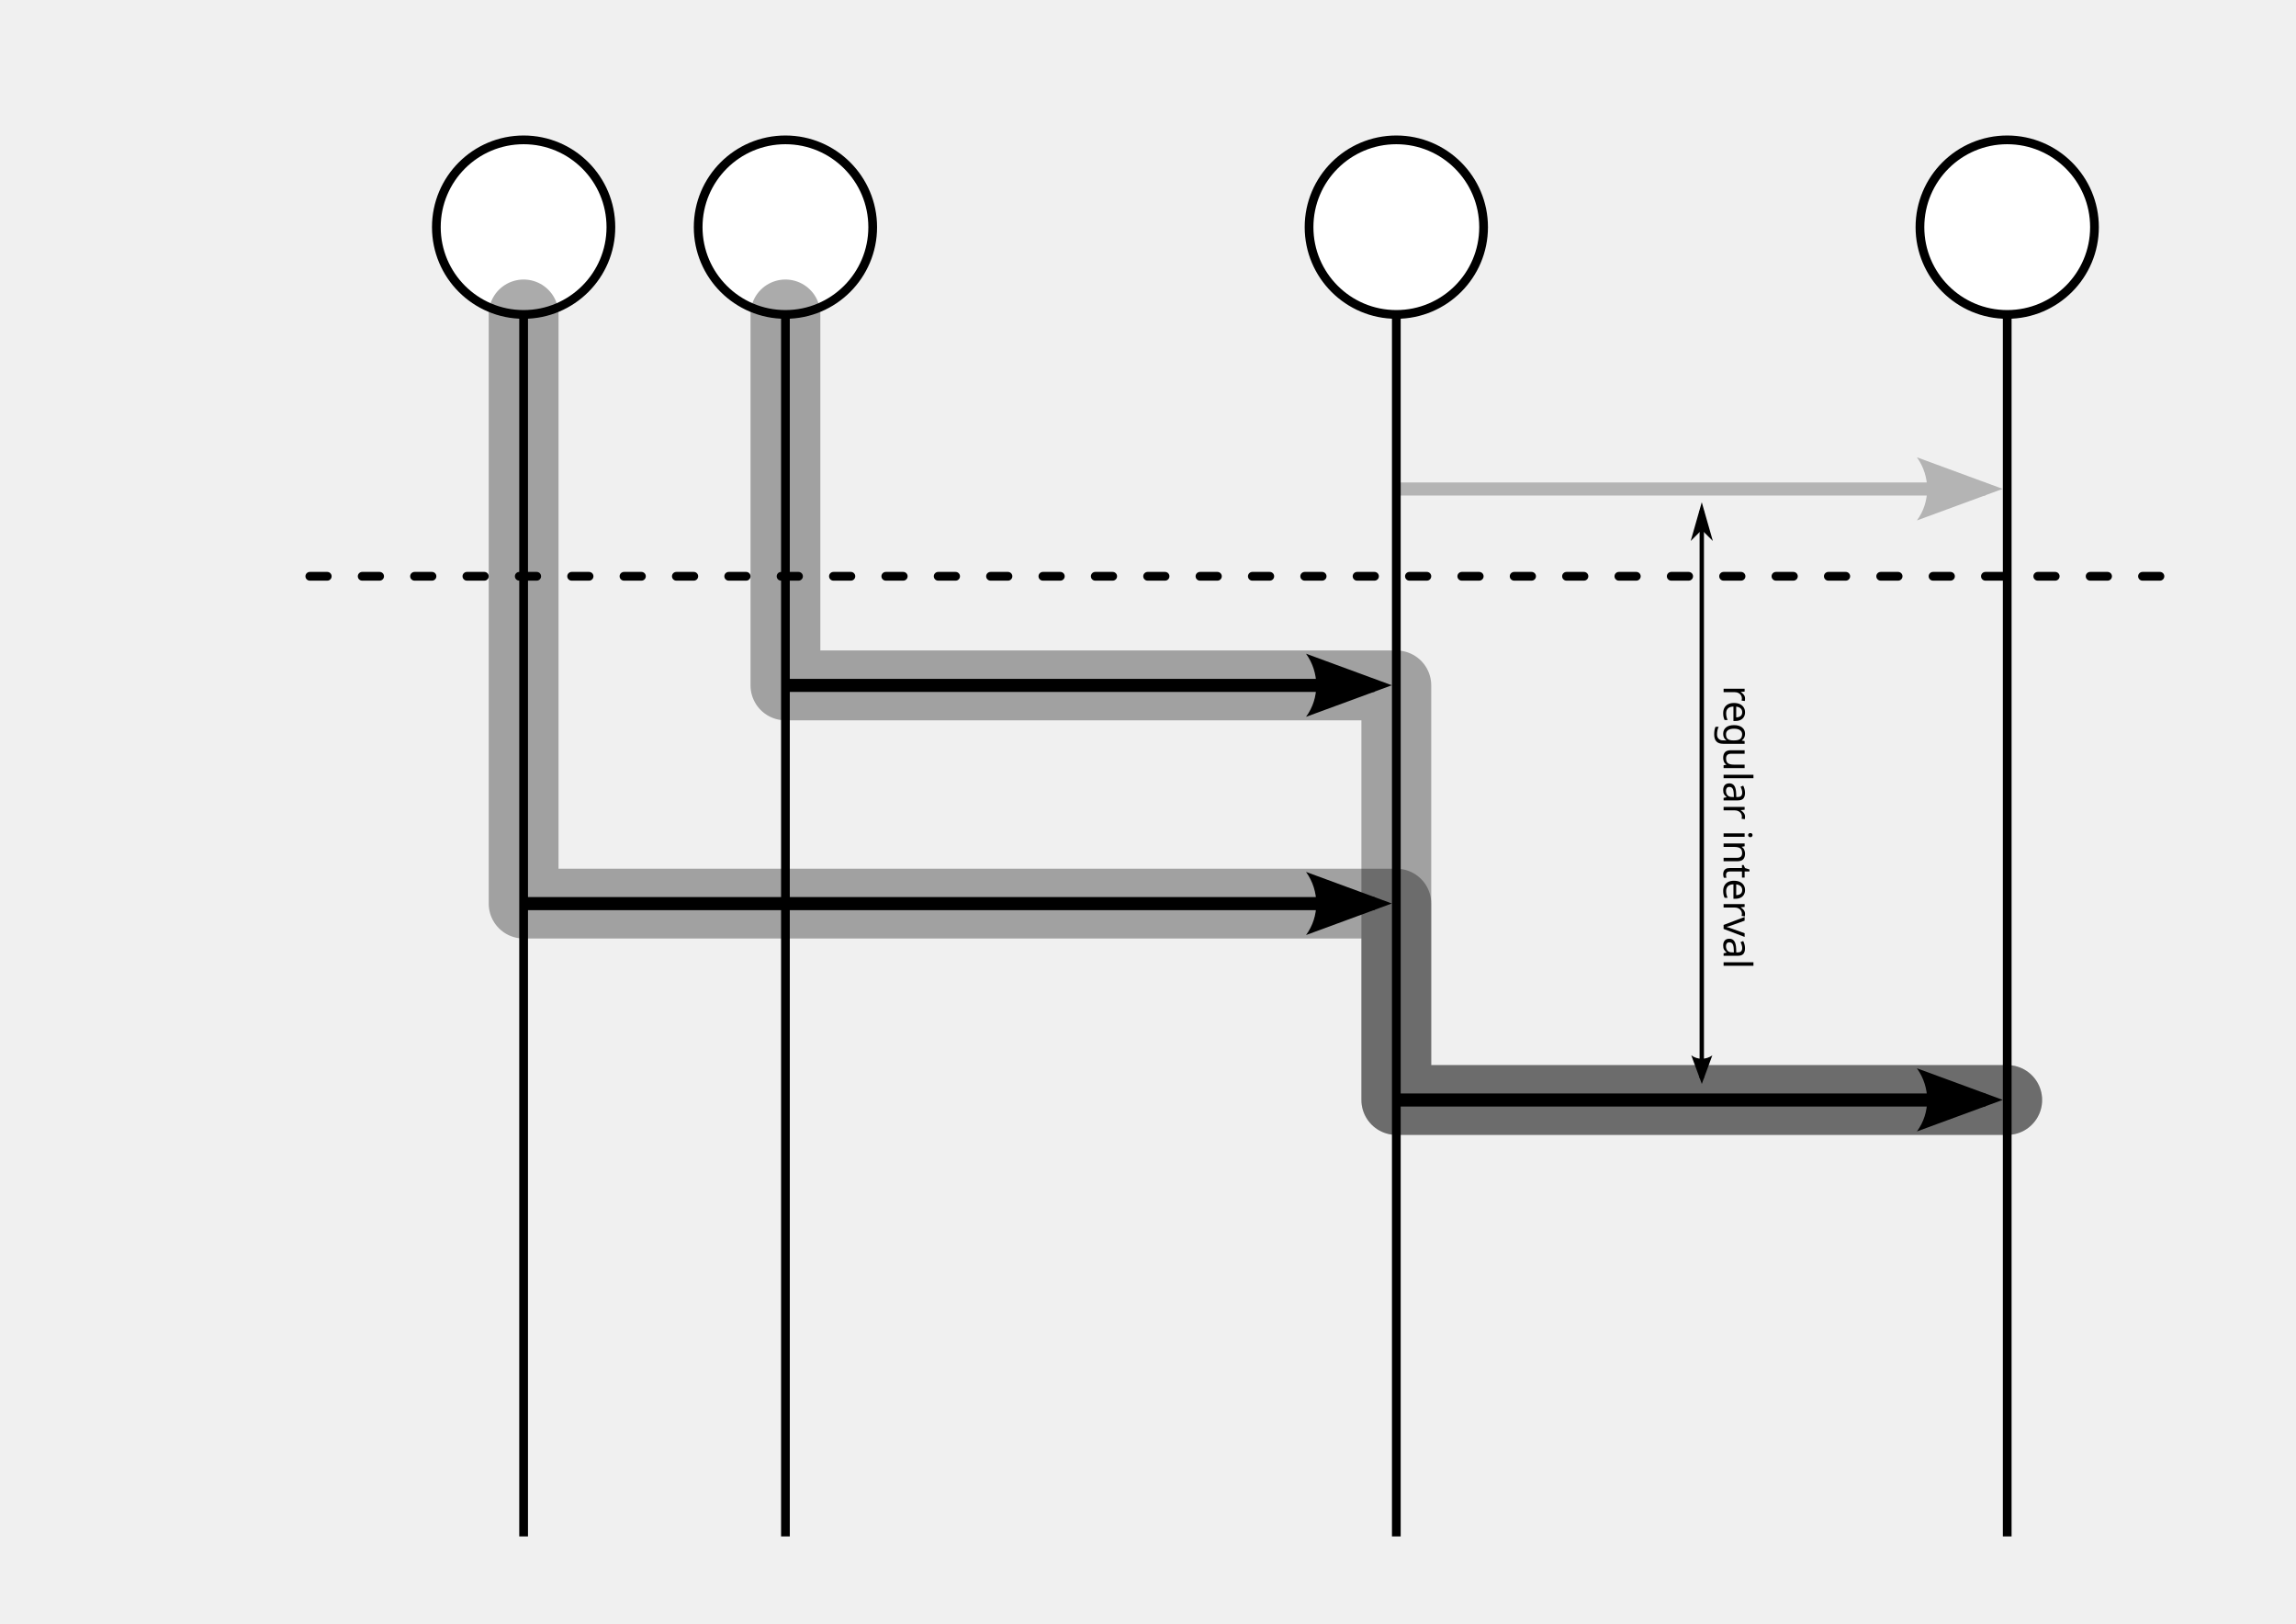
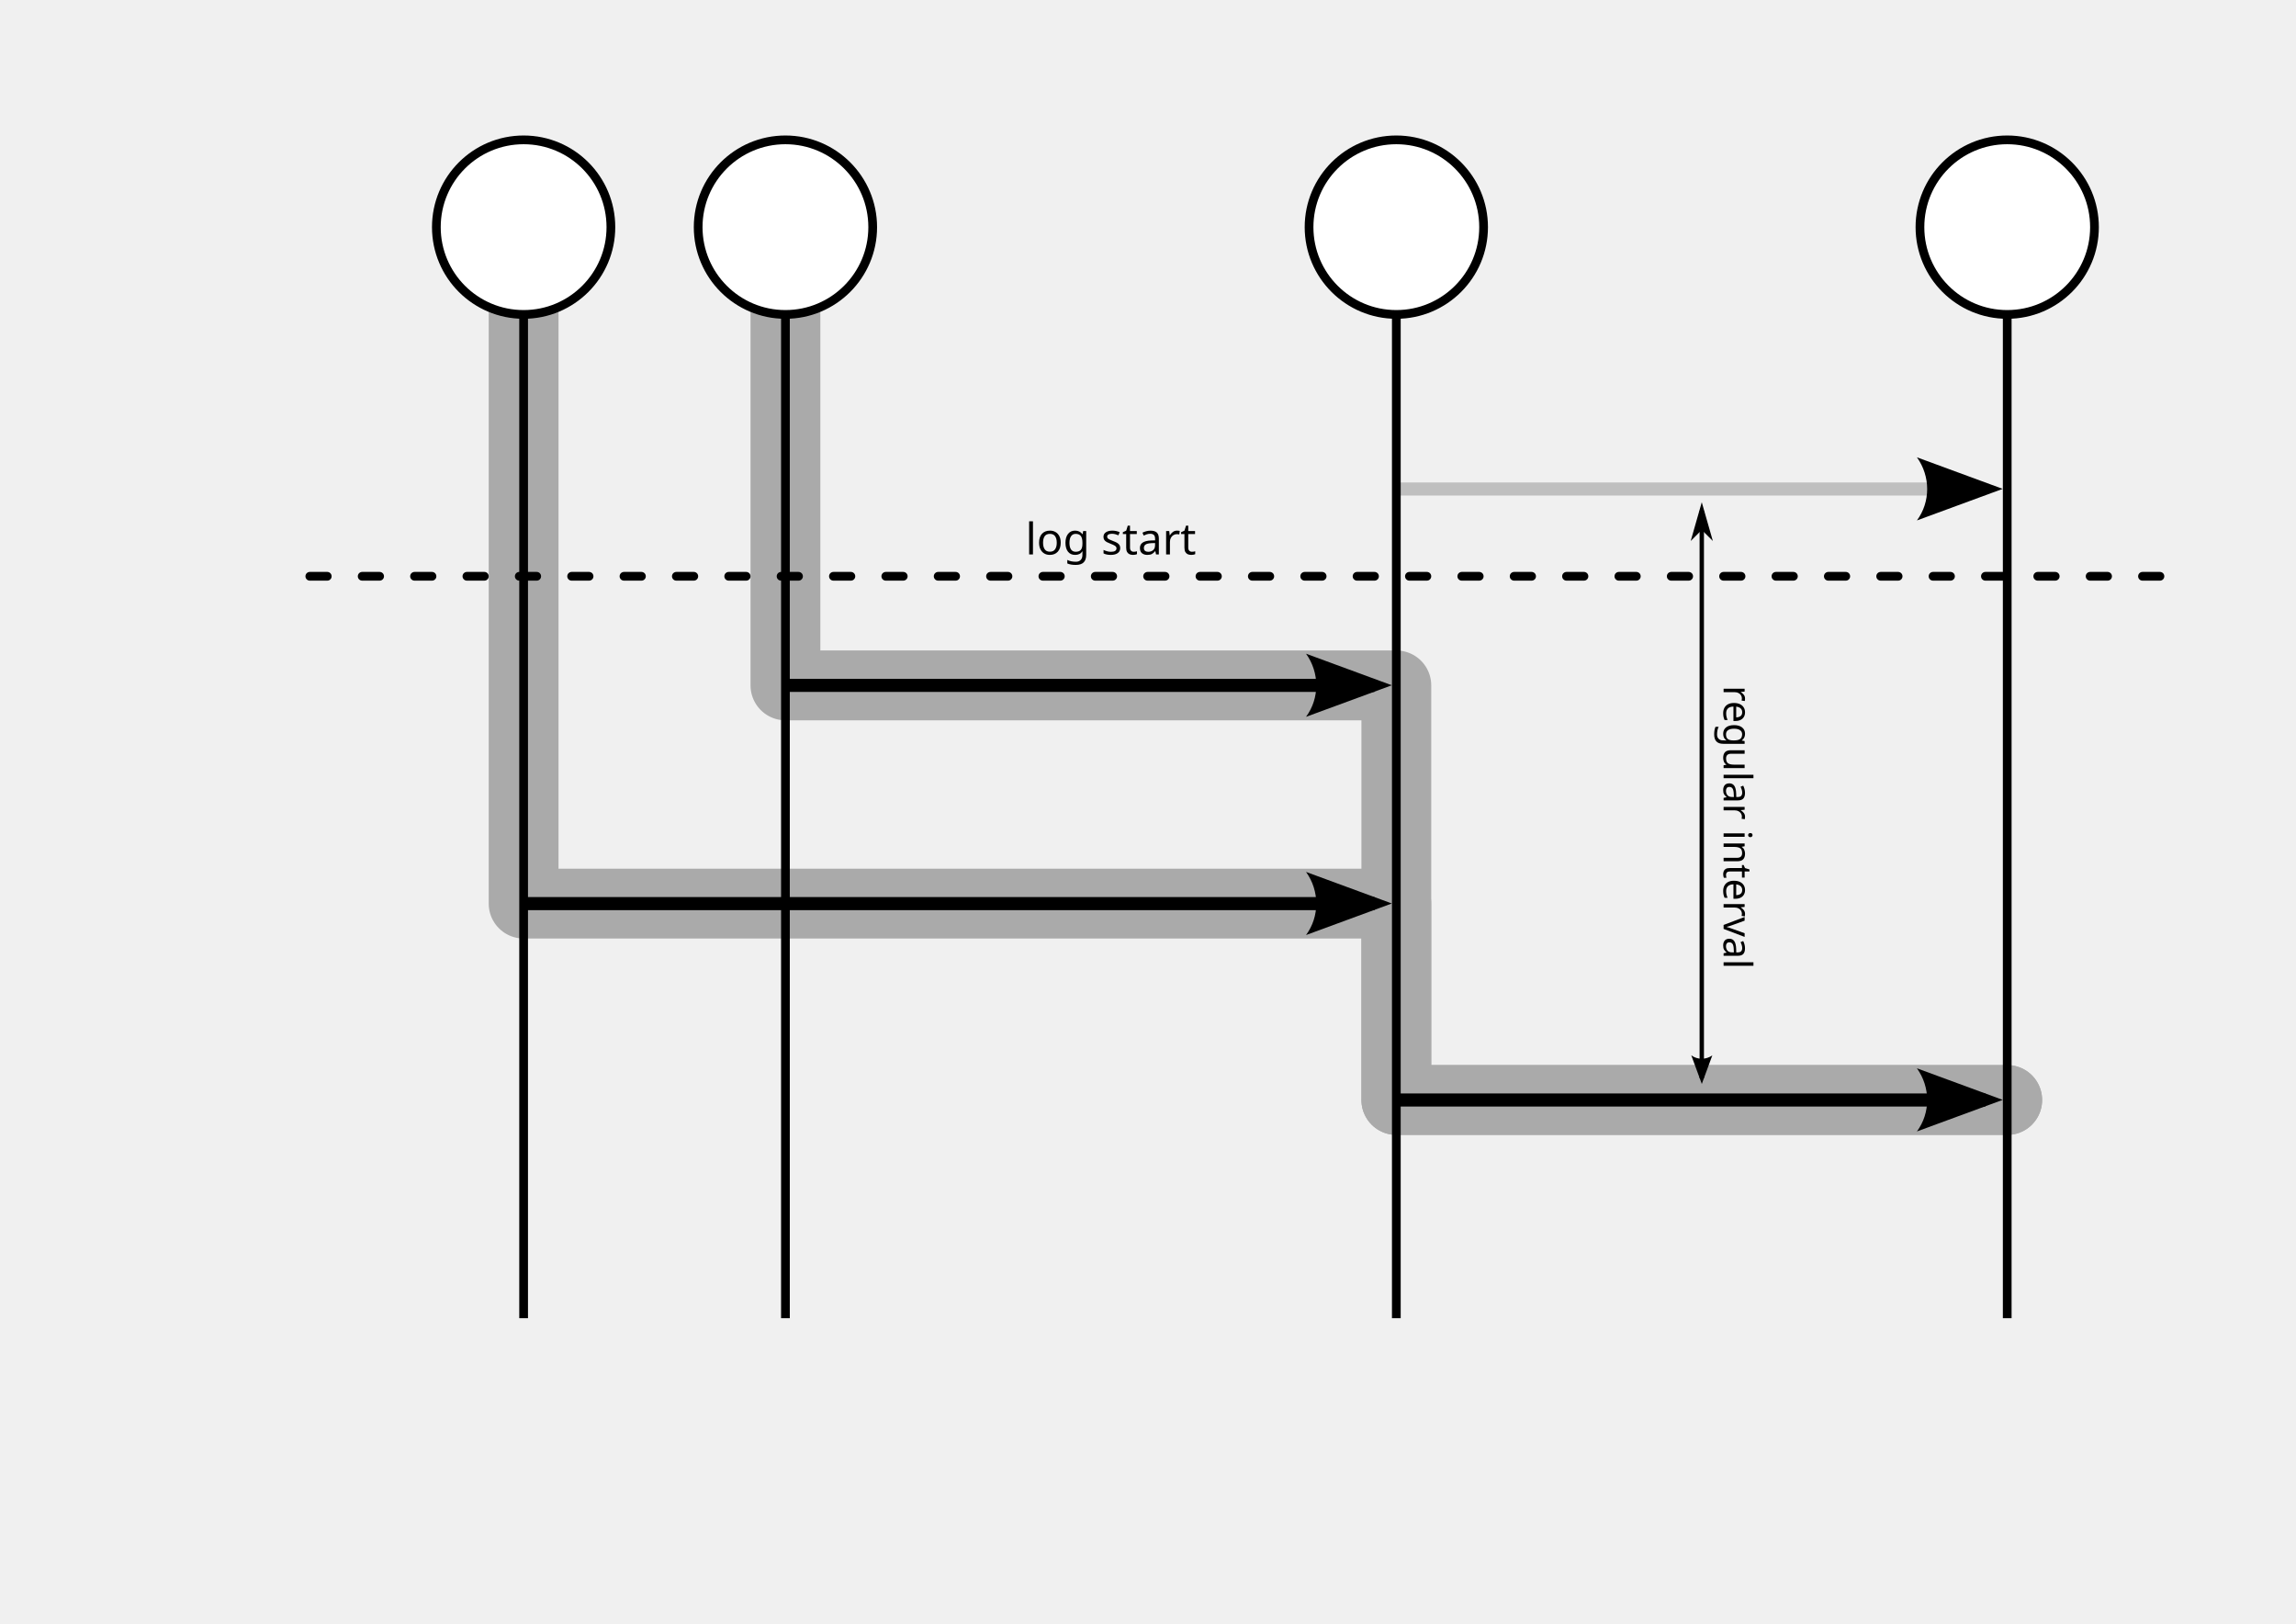
<svg xmlns="http://www.w3.org/2000/svg" width="1052.362" height="744.094" id="svg3110" version="1.1">
  <defs id="defs3112">
    <marker orient="auto" refY="0.0" refX="0.0" id="Arrow1Mstart" style="overflow:visible">
      <path id="path4546" d="M 0.0,0.0 L 5.0,-5.0 L -12.5,0.0 L 5.0,5.0 L 0.0,0.0 z " style="fill-rule:evenodd;stroke:#000000;stroke-width:1.0pt;marker-start:none" transform="scale(0.4) translate(10,0)" />
    </marker>
    <marker orient="auto" refY="0.0" refX="0.0" id="Arrow2Lstart" style="overflow:visible">
      <path id="path4558" style="font-size:12.0;fill-rule:evenodd;stroke-width:0.625;stroke-linejoin:round" d="M 8.719,4.034 L -2.207,0.016 L 8.719,-4.002 C 6.973,-1.63 6.983,1.616 8.719,4.034 z " transform="scale(1.1) translate(1,0)" />
    </marker>
    <marker orient="auto" refY="0.0" refX="0.0" id="Arrow2Mend" style="overflow:visible;">
      <path id="path4058" style="font-size:12.0;fill-rule:evenodd;stroke-width:0.625;stroke-linejoin:round;" d="M 8.719,4.034 L -2.207,0.016 L 8.719,-4.002 C 6.973,-1.63 6.983,1.616 8.719,4.034 z " transform="scale(0.6) rotate(180) translate(0,0)" />
    </marker>
    <marker orient="auto" refY="0.0" refX="0.0" id="Arrow1Mend" style="overflow:visible;">
      <path id="path4040" d="M 0.0,0.0 L 5.0,-5.0 L -12.5,0.0 L 5.0,5.0 L 0.0,0.0 z " style="fill-rule:evenodd;stroke:#000000;stroke-width:1.0pt;marker-start:none;" transform="scale(0.4) rotate(180) translate(10,0)" />
    </marker>
    <marker orient="auto" refY="0.0" refX="0.0" id="Arrow1Send" style="overflow:visible;">
      <path id="path4046" d="M 0.0,0.0 L 5.0,-5.0 L -12.5,0.0 L 5.0,5.0 L 0.0,0.0 z " style="fill-rule:evenodd;stroke:#000000;stroke-width:1.0pt;marker-start:none;" transform="scale(0.2) rotate(180) translate(6,0)" />
    </marker>
    <marker orient="auto" refY="0.0" refX="0.0" id="Club" style="overflow:visible">
      <path id="path4261" d="M -1.597,-7.098 C -3.486,-7.098 -5.024,-5.561 -5.024,-3.671 C -5.024,-3.015 -4.785,-2.444 -4.464,-1.923 C -4.503,-1.891 -4.544,-1.865 -4.581,-1.83 C -5.203,-2.685 -6.17,-3.275 -7.308,-3.275 C -9.197,-3.275 -10.734,-1.738 -10.734,0.151 C -10.734,2.04 -9.197,3.578 -7.308,3.578 C -6.314,3.578 -5.439,3.136 -4.814,2.459 C -4.938,2.814 -5.024,3.18 -5.024,3.578 C -5.024,5.467 -3.486,7.004 -1.597,7.004 C 0.292,7.004 1.829,5.467 1.829,3.578 C 1.829,2.784 1.514,2.084 1.06,1.503 C 2.415,1.766 3.772,2.297 4.766,3.834 C 4.028,3.096 3.554,1.753 3.554,-0.059 L 2.925,-0.105 L 3.507,-0.128 C 3.507,-1.94 3.958,-3.283 4.696,-4.021 C 3.737,-2.539 2.439,-1.995 1.13,-1.713 C 1.534,-2.275 1.829,-2.927 1.829,-3.671 C 1.829,-5.561 0.292,-7.098 -1.597,-7.098 z " style="fill-rule:evenodd;stroke:#000000;stroke-width:0.746pt;marker-start:none" transform="scale(0.6)" />
    </marker>
    <marker orient="auto" refY="0.0" refX="0.0" id="TriangleInL" style="overflow:visible">
      <path id="path4165" d="M 5.77,0.0 L -2.88,5.0 L -2.88,-5.0 L 5.77,0.0 z " style="fill-rule:evenodd;stroke:#000000;stroke-width:1.0pt;marker-start:none" transform="scale(-0.8)" />
    </marker>
    <marker orient="auto" refY="0.0" refX="0.0" id="TriangleOutL" style="overflow:visible">
      <path id="path4174" d="M 5.77,0.0 L -2.88,5.0 L -2.88,-5.0 L 5.77,0.0 z " style="fill-rule:evenodd;stroke:#000000;stroke-width:1.0pt;marker-start:none" transform="scale(0.8)" />
    </marker>
    <marker orient="auto" refY="0.0" refX="0.0" id="Arrow2Lend" style="overflow:visible;">
      <path id="path4052" style="font-size:12.0;fill-rule:evenodd;stroke-width:0.625;stroke-linejoin:round;" d="M 8.719,4.034 L -2.207,0.016 L 8.719,-4.002 C 6.973,-1.63 6.983,1.616 8.719,4.034 z " transform="scale(1.1) rotate(180) translate(1,0)" />
    </marker>
    <marker orient="auto" refY="0.0" refX="0.0" id="Arrow1Lend" style="overflow:visible;">
      <path id="path4034" d="M 0.0,0.0 L 5.0,-5.0 L -12.5,0.0 L 5.0,5.0 L 0.0,0.0 z " style="fill-rule:evenodd;stroke:#000000;stroke-width:1.0pt;marker-start:none;" transform="scale(0.8) rotate(180) translate(12.5,0)" />
    </marker>
  </defs>
  <g id="layer1" transform="translate(0,-308.2677)">
+     <path style="opacity:1;fill:none;stroke:#bfbfbf;stroke-width:6;stroke-linecap:butt;stroke-linejoin:miter;stroke-miterlimit:4;stroke-opacity:1;stroke-dasharray:none;stroke-dashoffset:0;marker-end:url(#Arrow2Mend)" d="m 640,532.362 270,0" id="path3912" />
+     <path style="fill:none;stroke:#aaaaaa;stroke-width:32;stroke-linecap:round;stroke-linejoin:round;stroke-opacity:1;stroke-miterlimit:4;stroke-dasharray:none;opacity:1" d="m 240,144.094 0,270 400,0 0,90 280,0" id="path3935" transform="translate(0,308.2677)" />
+     <path style="fill:none;stroke:#aaaaaa;stroke-width:32;stroke-linecap:round;stroke-linejoin:round;stroke-opacity:1;stroke-miterlimit:4;stroke-dasharray:none;opacity:1" d="m 360,144.094 0,170 280,0 0,190 280,0" id="path3941" transform="translate(0,308.2677)" />
    <path id="path3130" d="m 160,112.362 c 0,33.137 -26.863,60 -60,60 -33.137,0 -60,-26.863 -60,-60 0,-33.137 26.863,-60 60,-60 33.137,0 60,26.863 60,60 z" transform="matrix(0.6666667,0,0,-0.6666667,173.3333,487.2703)" style="fill:#ffffff;fill-opacity:1;stroke:#000000;stroke-width:6;stroke-miterlimit:4;stroke-opacity:1;stroke-dasharray:none" />
-     <path style="fill:none;stroke:#000000;stroke-width:4;stroke-linecap:butt;stroke-linejoin:miter;stroke-miterlimit:4;stroke-opacity:1;stroke-dasharray:none" d="m 240,1012.362 0,-560 0,0 0,0" id="path3136" />
+     <path style="fill:none;stroke:#000000;stroke-width:4;stroke-linecap:butt;stroke-linejoin:miter;stroke-miterlimit:4;stroke-opacity:1;stroke-dasharray:none" d="m 240,912.362 0,-460 0,0 0,0" id="path3136" />
    <path style="fill:#ffffff;fill-opacity:1;stroke:#000000;stroke-width:6;stroke-miterlimit:4;stroke-opacity:1;stroke-dasharray:none" transform="matrix(0.6666667,0,0,-0.6666667,293.3333,487.2703)" d="m 160,112.362 c 0,33.137 -26.863,60 -60,60 -33.137,0 -60,-26.863 -60,-60 0,-33.137 26.863,-60 60,-60 33.137,0 60,26.863 60,60 z" id="path4018" />
-     <path id="path4020" d="m 360,1012.362 0,-560 0,0 0,0" style="fill:none;stroke:#000000;stroke-width:4;stroke-linecap:butt;stroke-linejoin:miter;stroke-miterlimit:4;stroke-opacity:1;stroke-dasharray:none" />
+     <path id="path4020" d="m 360,912.362 0,-460 0,0 0,0" style="fill:none;stroke:#000000;stroke-width:4;stroke-linecap:butt;stroke-linejoin:miter;stroke-miterlimit:4;stroke-opacity:1;stroke-dasharray:none" />
    <path id="path4022" d="m 160,112.362 c 0,33.137 -26.863,60 -60,60 -33.137,0 -60,-26.863 -60,-60 0,-33.137 26.863,-60 60,-60 33.137,0 60,26.863 60,60 z" transform="matrix(0.6666667,0,0,-0.6666667,573.3333,487.2703)" style="fill:#ffffff;fill-opacity:1;stroke:#000000;stroke-width:6;stroke-miterlimit:4;stroke-opacity:1;stroke-dasharray:none" />
-     <path style="fill:none;stroke:#000000;stroke-width:4;stroke-linecap:butt;stroke-linejoin:miter;stroke-miterlimit:4;stroke-opacity:1;stroke-dasharray:none" d="m 640,1012.362 0,-560 0,0 0,0" id="path4024" />
+     <path style="fill:none;stroke:#000000;stroke-width:4;stroke-linecap:butt;stroke-linejoin:miter;stroke-miterlimit:4;stroke-opacity:1;stroke-dasharray:none" d="m 640,912.362 0,-460 0,0 0,0" id="path4024" />
    <path id="path6810" d="m 360,622.362 270,0" style="fill:none;stroke:#000000;stroke-width:6;stroke-linecap:butt;stroke-linejoin:miter;stroke-miterlimit:0;stroke-opacity:1;stroke-dasharray:none;marker-end:url(#Arrow2Mend)" />
    <path style="fill:#ffffff;fill-opacity:1;stroke:#000000;stroke-width:6;stroke-miterlimit:4;stroke-opacity:1;stroke-dasharray:none" transform="matrix(0.6666667,0,0,-0.6666667,853.3333,487.2703)" d="m 160,112.362 c 0,33.137 -26.863,60 -60,60 -33.137,0 -60,-26.863 -60,-60 0,-33.137 26.863,-60 60,-60 33.137,0 60,26.863 60,60 z" id="path6855" />
-     <path id="path6857" d="m 920,1012.362 0,-560 0,0 0,0" style="fill:none;stroke:#000000;stroke-width:4;stroke-linecap:butt;stroke-linejoin:miter;stroke-miterlimit:4;stroke-opacity:1;stroke-dasharray:none" />
+     <path id="path6857" d="m 920,912.362 0,-460 0,0 0,0" style="fill:none;stroke:#000000;stroke-width:4;stroke-linecap:butt;stroke-linejoin:miter;stroke-miterlimit:4;stroke-opacity:1;stroke-dasharray:none" />
    <path style="fill:none;stroke:#000000;stroke-width:6;stroke-linecap:butt;stroke-linejoin:miter;stroke-miterlimit:0;stroke-opacity:1;stroke-dasharray:none;marker-end:url(#Arrow2Mend)" d="m 240,722.362 390,0" id="path3051" />
    <path id="path3055" d="m 640,812.362 270,0" style="fill:none;stroke:#000000;stroke-width:6;stroke-linecap:butt;stroke-linejoin:miter;stroke-miterlimit:4;stroke-opacity:1;stroke-dasharray:none;stroke-dashoffset:0;marker-end:url(#Arrow2Mend)" />
-     <path style="opacity:0.25;fill:none;stroke:#000000;stroke-width:6;stroke-linecap:butt;stroke-linejoin:miter;stroke-miterlimit:4;stroke-opacity:1;stroke-dasharray:none;stroke-dashoffset:0;marker-end:url(#Arrow2Mend)" d="m 640,532.362 270,0" id="path3912" />
    <path style="fill:none;stroke:#000000;stroke-width:4;stroke-linecap:round;stroke-linejoin:round;stroke-miterlimit:4;stroke-opacity:1;stroke-dasharray:8, 16;stroke-dashoffset:0" d="m 990,572.362 -850,0" id="path3914" />
-     <path style="fill:none;stroke:#000000;stroke-width:32;stroke-linecap:round;stroke-linejoin:round;stroke-opacity:1;stroke-miterlimit:4;stroke-dasharray:none;opacity:0.33;" d="m 240,144.094 0,270 400,0 0,90 280,0" id="path3935" transform="translate(0,308.2677)" />
-     <path style="fill:none;stroke:#000000;stroke-width:32;stroke-linecap:round;stroke-linejoin:round;stroke-opacity:1;stroke-miterlimit:4;stroke-dasharray:none;opacity:0.33;" d="m 360,144.094 0,170 280,0 0,190 280,0" id="path3941" transform="translate(0,308.2677)" />
    <path style="fill:none;stroke:#000000;stroke-width:2;stroke-linecap:butt;stroke-linejoin:miter;stroke-miterlimit:4;stroke-opacity:1;stroke-dasharray:none;marker-start:url(#Arrow1Mstart);marker-end:url(#Arrow2Mend)" d="m 780,234.094 0,260" id="path3947" transform="translate(0,308.2677)" />
    <text xml:space="preserve" style="font-size:18px;font-style:normal;font-variant:normal;font-weight:normal;font-stretch:normal;text-align:start;line-height:125%;letter-spacing:0px;word-spacing:0px;writing-mode:lr-tb;text-anchor:start;fill:#000000;fill-opacity:1;stroke:none;font-family:Sans;-inkscape-font-specification:Sans" x="622.362" y="-790" id="text4997" transform="matrix(0,1,-1,0,0,0)">
      <tspan id="tspan4999" x="622.362" y="-790">regular interval</tspan>
    </text>
+     <text xml:space="preserve" style="font-size:20px;font-style:normal;font-variant:normal;font-weight:normal;font-stretch:normal;text-align:start;line-height:125%;letter-spacing:0px;word-spacing:0px;writing-mode:lr-tb;text-anchor:start;fill:#000000;fill-opacity:1;stroke:none;font-family:Sans;-inkscape-font-specification:Sans" x="470" y="562.362" id="text3021">
+       <tspan id="tspan3023" x="470" y="562.362">log start</tspan>
+     </text>
  </g>
</svg>
